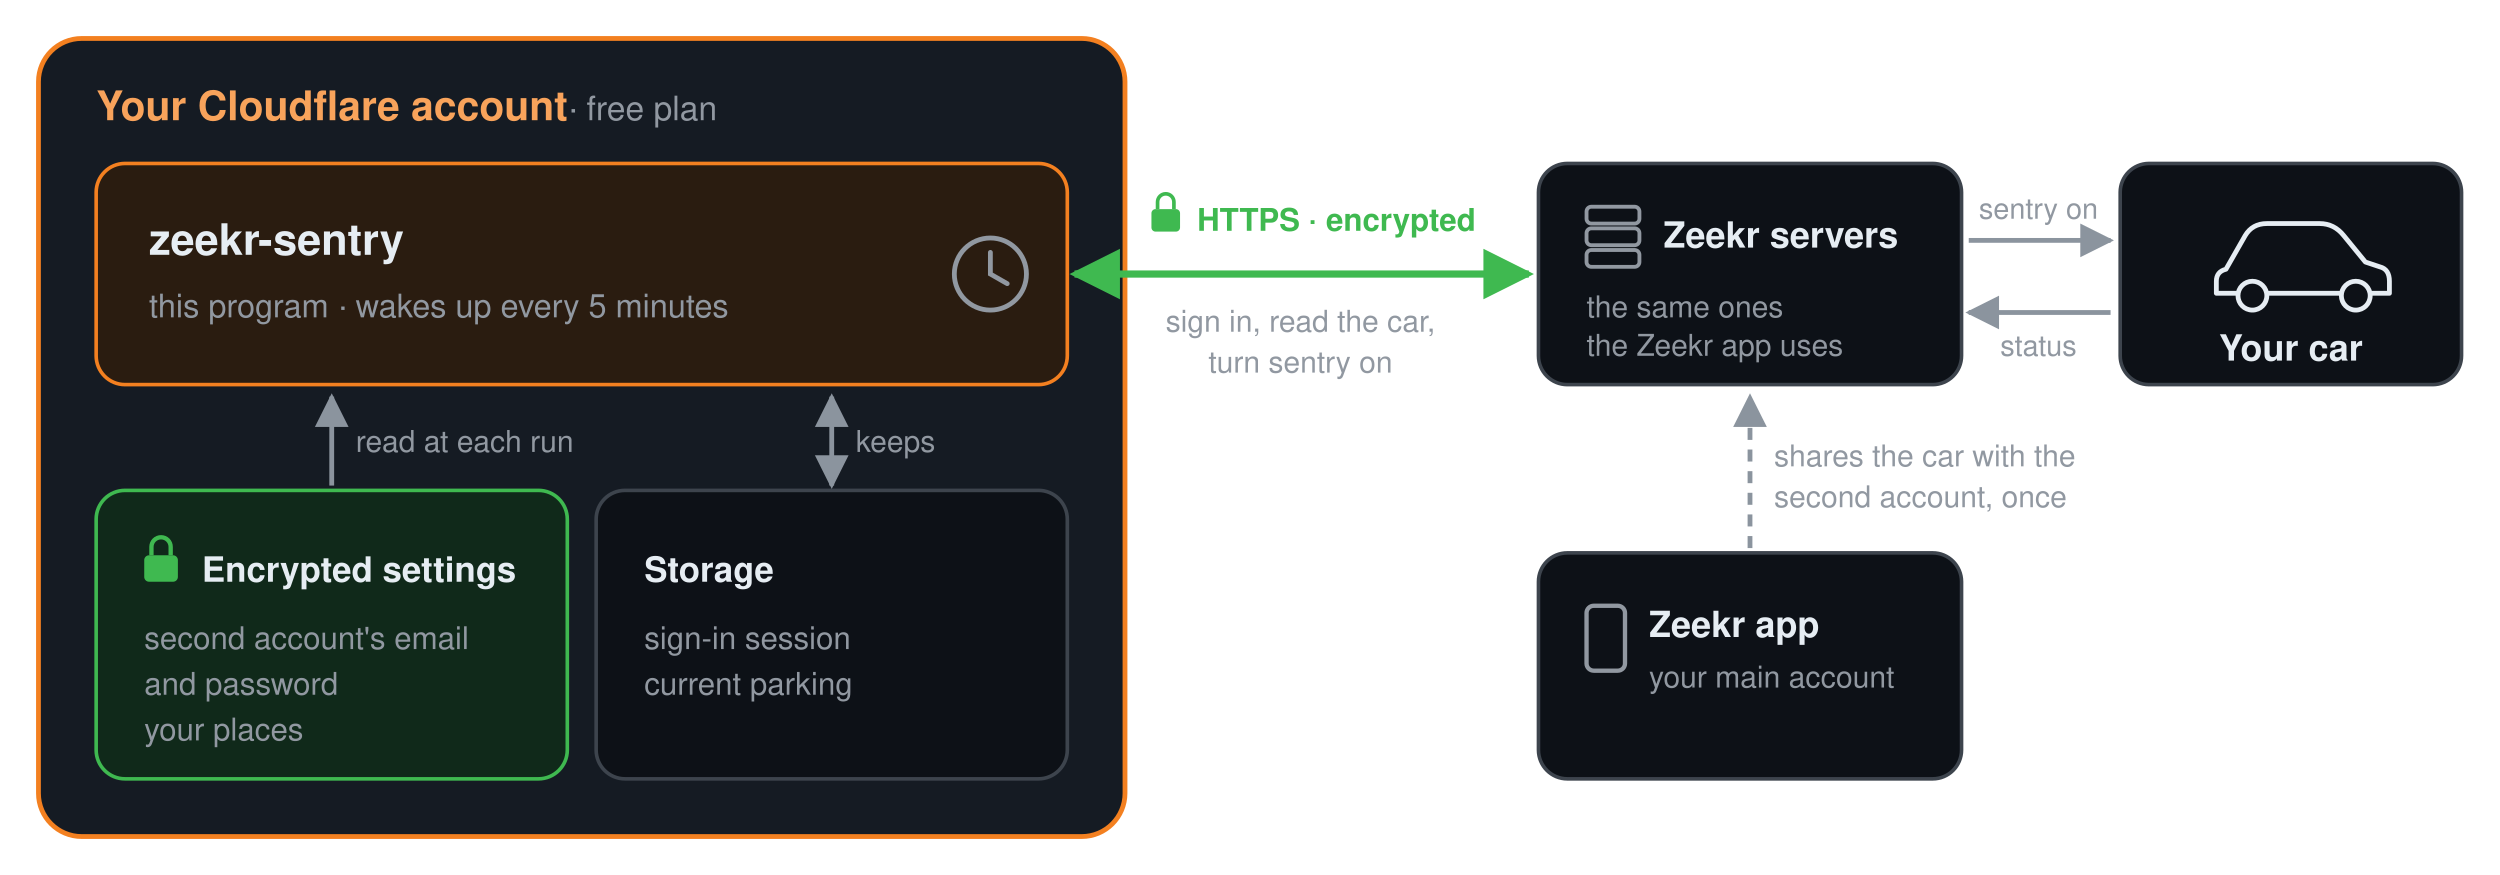
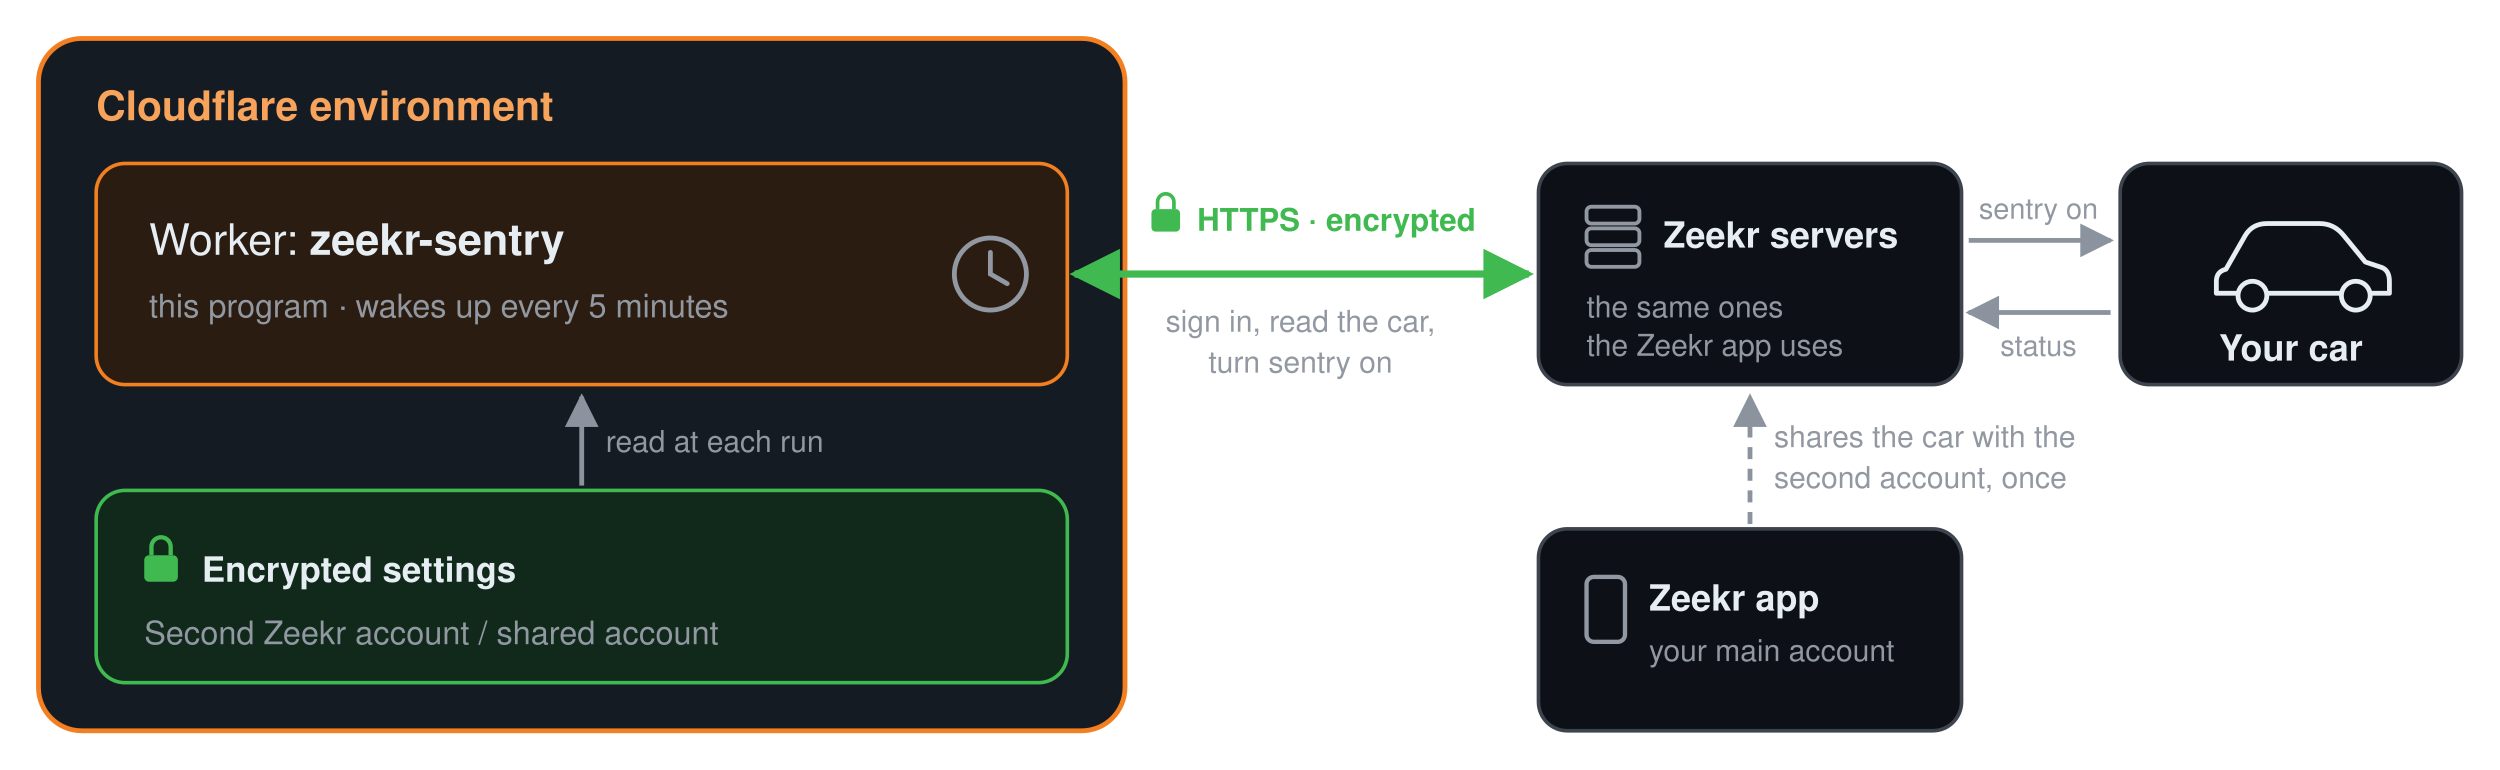
- <svg xmlns="http://www.w3.org/2000/svg" viewBox="0 0 1040 364" width="1040" height="364" role="img" aria-label="The program runs in your own Cloudflare account, keeps your settings there encrypted, and talks to Zeekr's servers over an encrypted connection, which pass the sentry command to your car." font-family="-apple-system, BlinkMacSystemFont, 'Segoe UI', Helvetica, Arial, sans-serif">
+ <svg xmlns="http://www.w3.org/2000/svg" viewBox="0 0 1040 320" width="1040" height="320" role="img" aria-label="A Worker in your Cloudflare environment keeps the second Zeekr account encrypted and talks to Zeekr's servers over an encrypted connection; the servers pass the sentry command to your car." font-family="-apple-system, BlinkMacSystemFont, 'Segoe UI', Helvetica, Arial, sans-serif">
  <defs>
    <marker id="arrow-line" viewBox="0 0 10 10" refX="9" refY="5" markerWidth="7" markerHeight="7" orient="auto-start-reverse">
      <path d="M0,0 L10,5 L0,10 z" fill="#8b949e" />
    </marker>
    <marker id="arrow-accent" viewBox="0 0 10 10" refX="9" refY="5" markerWidth="7" markerHeight="7" orient="auto-start-reverse">
      <path d="M0,0 L10,5 L0,10 z" fill="#3fb950" />
    </marker>
  </defs>
  <g transform="translate(0,-28)">
-     <rect x="16" y="44" width="452" height="332" rx="18" fill="#151b23" stroke="#f38020" stroke-width="2" />
-     <text x="40" y="78" font-size="17" font-weight="700" fill="#f8a35b">Your Cloudflare account<tspan font-weight="400" fill="#9198a1" font-size="14">  ·  free plan</tspan>
+     <rect x="16" y="44" width="452" height="288" rx="18" fill="#151b23" stroke="#f38020" stroke-width="2" />
+     <text x="40" y="78" font-size="17" font-weight="700" fill="#f8a35b">Cloudflare environment</text>
+     <rect x="40" y="96" width="404" height="92" rx="12" fill="#2a1c10" stroke="#f38020" stroke-width="1.5" />
+     <text x="62" y="134" font-size="18" fill="#e6edf3">Worker: <tspan font-weight="700">zeekr-sentry</tspan>
    </text>
-     <rect x="40" y="96" width="404" height="92" rx="12" fill="#2a1c10" stroke="#f38020" stroke-width="1.5" />
-     <text x="62" y="134" font-size="18" font-weight="700" fill="#e6edf3">zeekr-sentry</text>
    <text x="62" y="160" font-size="13.5" fill="#9198a1">this program · wakes up every 5 minutes</text>
    <circle cx="412" cy="142" r="15" fill="none" stroke="#9198a1" stroke-width="2" />
    <path d="M412,133 V142 L419,146" fill="none" stroke="#9198a1" stroke-width="2" stroke-linecap="round" />
-     <rect x="40" y="232" width="196" height="120" rx="12" fill="#10291a" stroke="#3fb950" stroke-width="1.5" />
+     <rect x="40" y="232" width="404" height="80" rx="12" fill="#10291a" stroke="#3fb950" stroke-width="1.5" />
    <path d="M63.0,259 v-3.5 a4.0,4.0 0 0 1 8.0,0 v3.5" fill="none" stroke="#3fb950" stroke-width="1.8" />
    <rect x="60" y="259" width="14.0" height="11.0" rx="2.0" fill="#3fb950" />
    <text x="84" y="270" font-size="14.5" font-weight="700" fill="#e6edf3">Encrypted settings</text>
-     <text x="60" y="298" font-size="13" fill="#9198a1">second account's email</text>
-     <text x="60" y="317" font-size="13" fill="#9198a1">and password</text>
-     <text x="60" y="336" font-size="13" fill="#9198a1">your places</text>
-     <rect x="248" y="232" width="196" height="120" rx="12" fill="#0d1117" stroke="#3d444d" stroke-width="1.5" />
-     <text x="268" y="270" font-size="14.5" font-weight="700" fill="#e6edf3">Storage</text>
-     <text x="268" y="298" font-size="13" fill="#9198a1">sign-in session</text>
-     <text x="268" y="317" font-size="13" fill="#9198a1">current parking</text>
-     <line x1="138" y1="230" x2="138" y2="193" stroke="#8b949e" stroke-width="2" marker-end="url(#arrow-line)" />
-     <text x="148" y="216" font-size="12.5" fill="#9198a1">read at each run</text>
-     <line x1="346" y1="230" x2="346" y2="193" stroke="#8b949e" stroke-width="2" marker-start="url(#arrow-line)" marker-end="url(#arrow-line)" />
-     <text x="356" y="216" font-size="12.5" fill="#9198a1">keeps</text>
+     <text x="60" y="296" font-size="13.5" fill="#9198a1">Second Zeekr account / shared account</text>
+     <line x1="242" y1="230" x2="242" y2="193" stroke="#8b949e" stroke-width="2" marker-end="url(#arrow-line)" />
+     <text x="252" y="216" font-size="12.5" fill="#9198a1">read at each run</text>
    <line x1="447" y1="142" x2="636" y2="142" stroke="#3fb950" stroke-width="3" marker-start="url(#arrow-accent)" marker-end="url(#arrow-accent)" />
    <path d="M481.55,115 v-2.975 a3.4,3.4 0 0 1 6.8,0 v2.975" fill="none" stroke="#3fb950" stroke-width="1.53" />
    <rect x="479" y="115" width="11.9" height="9.35" rx="1.7" fill="#3fb950" />
    <text x="498" y="124" font-size="13" font-weight="700" fill="#3fb950">HTTPS · encrypted</text>
    <text x="541" y="166" font-size="12.5" text-anchor="middle" fill="#9198a1">sign in, read the car,</text>
    <text x="541" y="183" font-size="12.5" text-anchor="middle" fill="#9198a1">turn sentry on</text>
    <g transform="translate(40,0)">
      <rect x="600" y="96" width="176" height="92" rx="12" fill="#0d1117" stroke="#3d444d" stroke-width="1.5" />
      <rect x="620" y="114" width="22" height="7" rx="2" fill="none" stroke="#9198a1" stroke-width="1.6" />
      <rect x="620" y="123" width="22" height="7" rx="2" fill="none" stroke="#9198a1" stroke-width="1.6" />
      <rect x="620" y="132" width="22" height="7" rx="2" fill="none" stroke="#9198a1" stroke-width="1.6" />
      <text x="652" y="131" font-size="15" font-weight="700" fill="#e6edf3">Zeekr servers</text>
      <text x="620" y="160" font-size="12.5" fill="#9198a1">the same ones</text>
      <text x="620" y="176" font-size="12.5" fill="#9198a1">the Zeekr app uses</text>
      <line x1="779" y1="128" x2="838" y2="128" stroke="#8b949e" stroke-width="2" marker-end="url(#arrow-line)" />
      <text x="808" y="119" font-size="12" text-anchor="middle" fill="#9198a1">sentry on</text>
      <line x1="838" y1="158" x2="779" y2="158" stroke="#8b949e" stroke-width="2" marker-end="url(#arrow-line)" />
      <text x="808" y="176" font-size="12" text-anchor="middle" fill="#9198a1">status</text>
      <rect x="842" y="96" width="142" height="92" rx="12" fill="#0d1117" stroke="#3d444d" stroke-width="1.5" />
      <path d="M886,140 L894,126 Q897,121 903,121 L925,121 Q931,121 935,126 L944,137 L950,139 Q954,140 954,145 L954,150 L882,150 L882,145 Q882,141 886,140 Z" fill="none" stroke="#e6edf3" stroke-width="2" stroke-linejoin="round" />
      <circle cx="897" cy="151" r="6" fill="#0d1117" stroke="#e6edf3" stroke-width="2" />
      <circle cx="940" cy="151" r="6" fill="#0d1117" stroke="#e6edf3" stroke-width="2" />
      <text x="913" y="178" font-size="15" font-weight="700" text-anchor="middle" fill="#e6edf3">Your car</text>
-       <rect x="600" y="258" width="176" height="94" rx="12" fill="#0d1117" stroke="#3d444d" stroke-width="1.5" />
-       <rect x="620" y="280" width="16" height="27" rx="3" fill="none" stroke="#9198a1" stroke-width="1.8" />
-       <text x="646" y="293" font-size="15" font-weight="700" fill="#e6edf3">Zeekr app</text>
-       <text x="646" y="314" font-size="12.5" fill="#9198a1">your main account</text>
-       <line x1="688" y1="256" x2="688" y2="193" stroke="#8b949e" stroke-width="2" stroke-dasharray="5 4" marker-end="url(#arrow-line)" />
-       <text x="698" y="222" font-size="12.5" fill="#9198a1">shares the car with the</text>
-       <text x="698" y="239" font-size="12.5" fill="#9198a1">second account, once</text>
+       <rect x="600" y="248" width="176" height="84" rx="12" fill="#0d1117" stroke="#3d444d" stroke-width="1.5" />
+       <rect x="620" y="268" width="16" height="27" rx="3" fill="none" stroke="#9198a1" stroke-width="1.8" />
+       <text x="646" y="282" font-size="15" font-weight="700" fill="#e6edf3">Zeekr app</text>
+       <text x="646" y="303" font-size="12.5" fill="#9198a1">your main account</text>
+       <line x1="688" y1="246" x2="688" y2="193" stroke="#8b949e" stroke-width="2" stroke-dasharray="5 4" marker-end="url(#arrow-line)" />
+       <text x="698" y="214" font-size="12.5" fill="#9198a1">shares the car with the</text>
+       <text x="698" y="231" font-size="12.5" fill="#9198a1">second account, once</text>
    </g>
  </g>
</svg>
